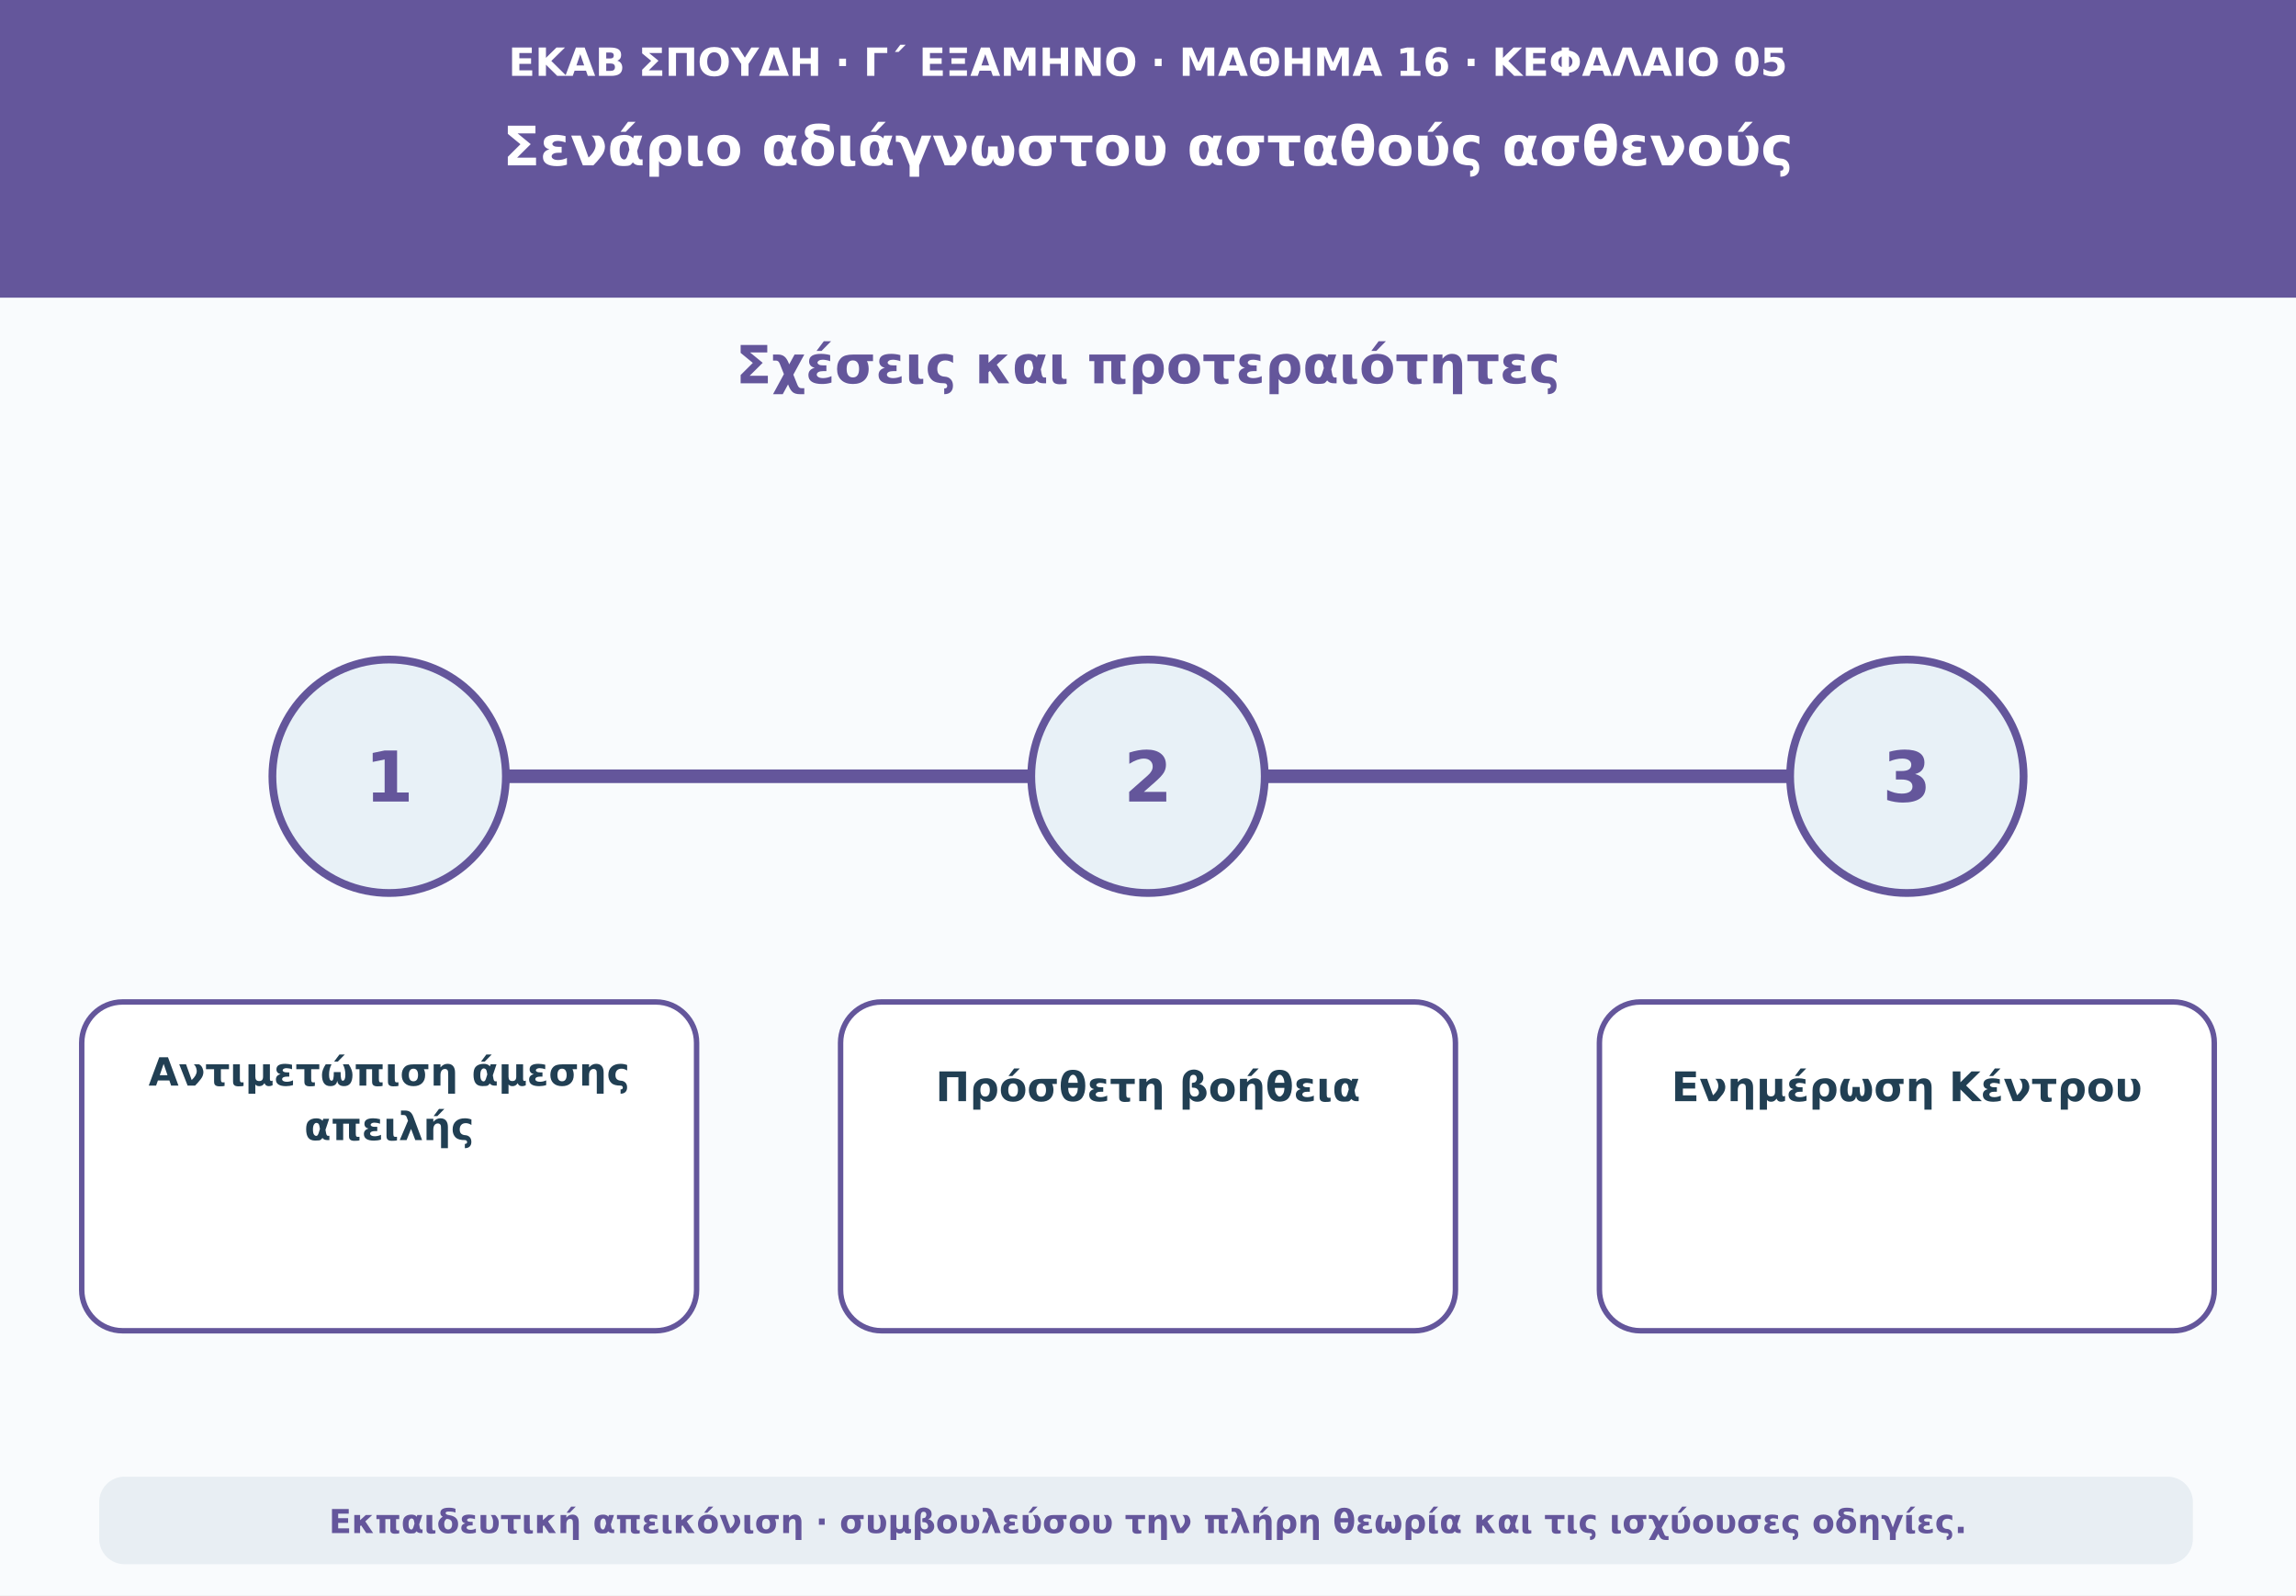
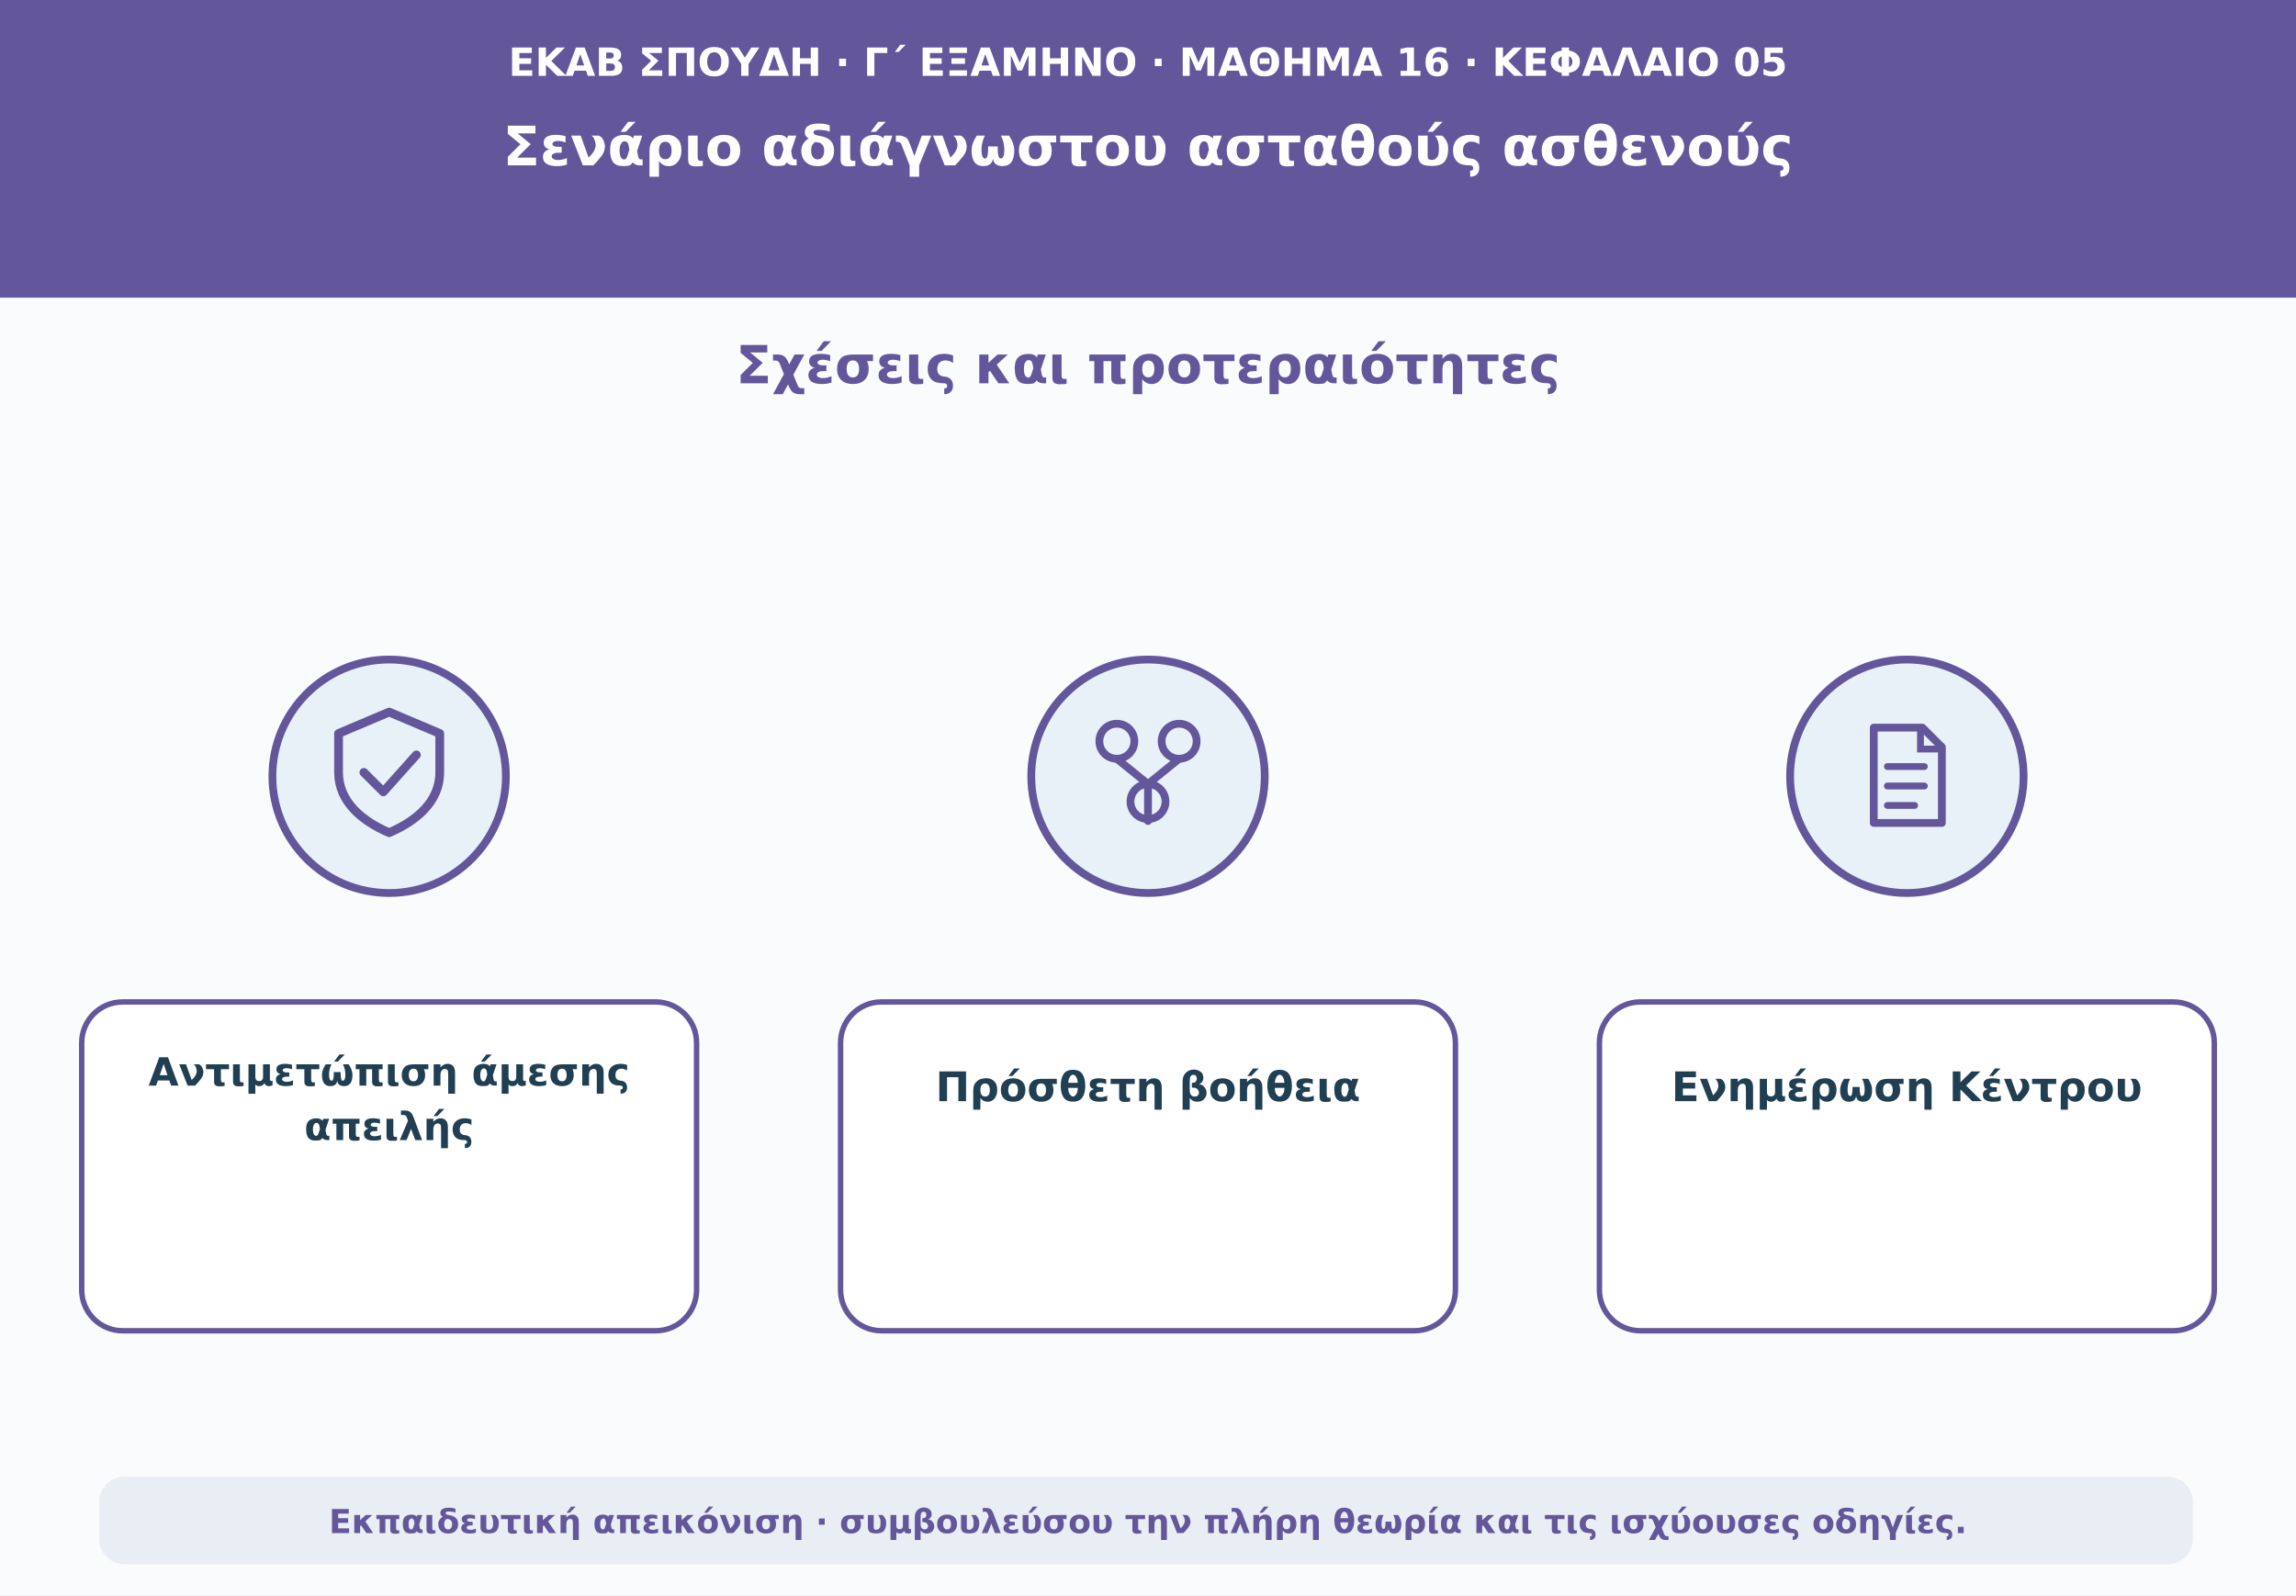
<svg xmlns="http://www.w3.org/2000/svg" viewBox="0 0 1180 820" role="img" aria-labelledby="t d">
  <rect width="1180" height="820" fill="#f9fbfd" />
  <path d="M0 0H1180V153H0Z" fill="#64569b" />
  <text x="590" y="39" text-anchor="middle" font-family="DejaVu Sans,Arial,sans-serif" font-size="20" font-weight="690" fill="#ffffff">ΕΚΑΒ ΣΠΟΥΔΗ · Γ΄ ΕΞΑΜΗΝΟ · ΜΑΘΗΜΑ 16 · ΚΕΦΑΛΑΙΟ 05</text>
  <text x="590" y="85" text-anchor="middle" font-family="DejaVu Sans,Arial,sans-serif" font-size="28" font-weight="760" fill="#ffffff">Σενάριο αδιάγνωστου ασταθούς ασθενούς</text>
  <text x="590" y="197" text-anchor="middle" font-family="DejaVu Sans,Arial,sans-serif" font-size="27" font-weight="740" fill="#64569b">Σχέσεις και προτεραιότητες</text>
-   <path d="M160 399H1020" stroke="#64569b" stroke-width="7" stroke-linecap="round" />
  <circle cx="200" cy="399" r="60" fill="#e8f1f7" stroke="#64569b" stroke-width="4" />
-   <text x="200" y="412" text-anchor="middle" font-family="DejaVu Sans,Arial,sans-serif" font-size="36" font-weight="760" fill="#64569b">1</text>
+   <path d="M200 366L226 377V397C226 412 214 422 200 428C186 422 174 412 174 397V377Z" fill="none" stroke="#64569b" stroke-width="4.5" stroke-linejoin="round" />
+   <path d="M187 397L197 407L214 388" fill="none" stroke="#64569b" stroke-width="4.5" stroke-linecap="round" stroke-linejoin="round" />
  <rect x="42" y="515" width="316" height="169" rx="21" fill="#ffffff" stroke="#64569b" stroke-width="2.8" />
  <text x="200" y="558" text-anchor="middle" font-family="DejaVu Sans,Arial,sans-serif" font-size="20" font-weight="650" fill="#213f53">Αντιμετώπιση άμεσης</text>
  <text x="200" y="586" text-anchor="middle" font-family="DejaVu Sans,Arial,sans-serif" font-size="20" font-weight="650" fill="#213f53">απειλής</text>
  <circle cx="590" cy="399" r="60" fill="#e8f1f7" stroke="#64569b" stroke-width="4" />
-   <text x="590" y="412" text-anchor="middle" font-family="DejaVu Sans,Arial,sans-serif" font-size="36" font-weight="760" fill="#64569b">2</text>
+   <circle cx="574" cy="381" r="9" fill="none" stroke="#64569b" stroke-width="4" />
+   <circle cx="606" cy="381" r="9" fill="none" stroke="#64569b" stroke-width="4" />
+   <circle cx="590" cy="412" r="9" fill="none" stroke="#64569b" stroke-width="4" />
+   <path d="M574 390L590 403L606 390M590 403V422" fill="none" stroke="#64569b" stroke-width="4" stroke-linecap="round" />
  <rect x="432" y="515" width="316" height="169" rx="21" fill="#ffffff" stroke="#64569b" stroke-width="2.8" />
  <text x="590" y="566" text-anchor="middle" font-family="DejaVu Sans,Arial,sans-serif" font-size="21" font-weight="650" fill="#213f53">Πρόσθετη βοήθεια</text>
  <circle cx="980" cy="399" r="60" fill="#e8f1f7" stroke="#64569b" stroke-width="4" />
-   <text x="980" y="412" text-anchor="middle" font-family="DejaVu Sans,Arial,sans-serif" font-size="36" font-weight="760" fill="#64569b">3</text>
+   <path d="M963 374H988L998 384V423H963Z" fill="none" stroke="#64569b" stroke-width="4" stroke-linejoin="round" />
+   <path d="M987 374V385H998M970 394H989M970 404H989M970 414H984" fill="none" stroke="#64569b" stroke-width="3.5" stroke-linecap="round" />
  <rect x="822" y="515" width="316" height="169" rx="21" fill="#ffffff" stroke="#64569b" stroke-width="2.8" />
  <text x="980" y="566" text-anchor="middle" font-family="DejaVu Sans,Arial,sans-serif" font-size="21" font-weight="650" fill="#213f53">Ενημέρωση Κέντρου</text>
  <rect x="51" y="759" width="1076" height="45" rx="13" fill="#e8eef3" />
  <text x="590" y="788" text-anchor="middle" font-family="DejaVu Sans,Arial,sans-serif" font-size="17" font-weight="610" fill="#64569b">Εκπαιδευτική απεικόνιση · συμβουλεύσου την πλήρη θεωρία και τις ισχύουσες οδηγίες.</text>
</svg>
